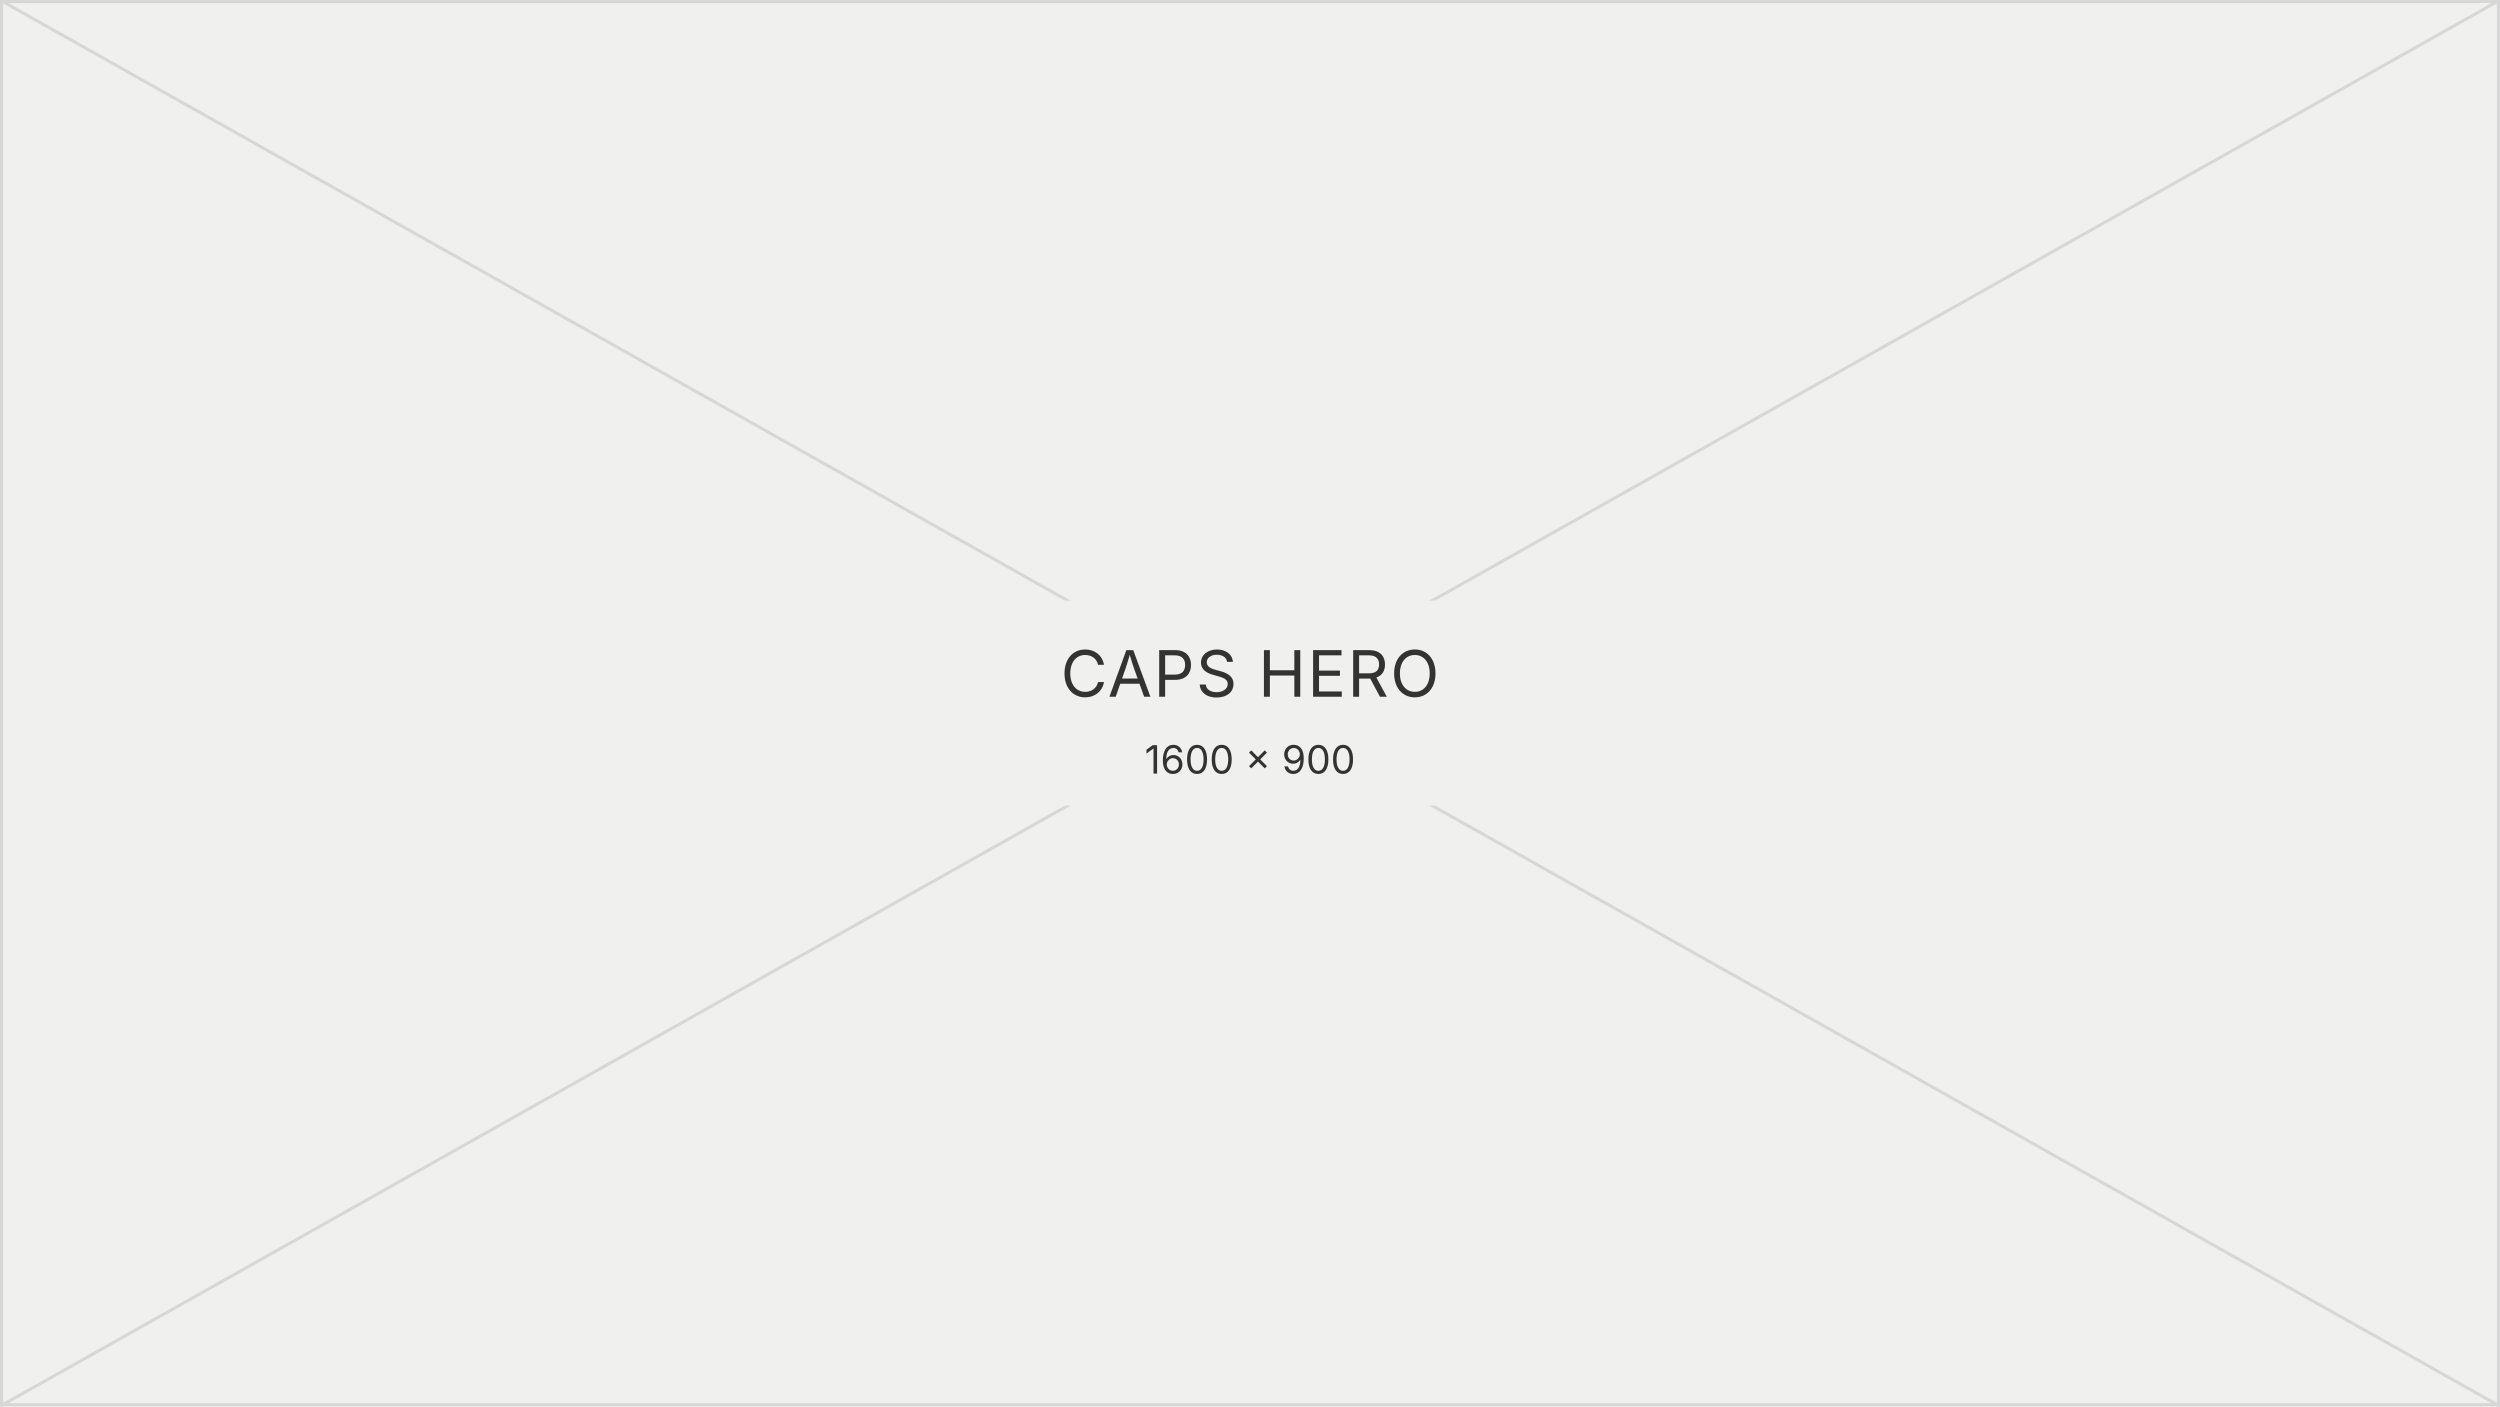
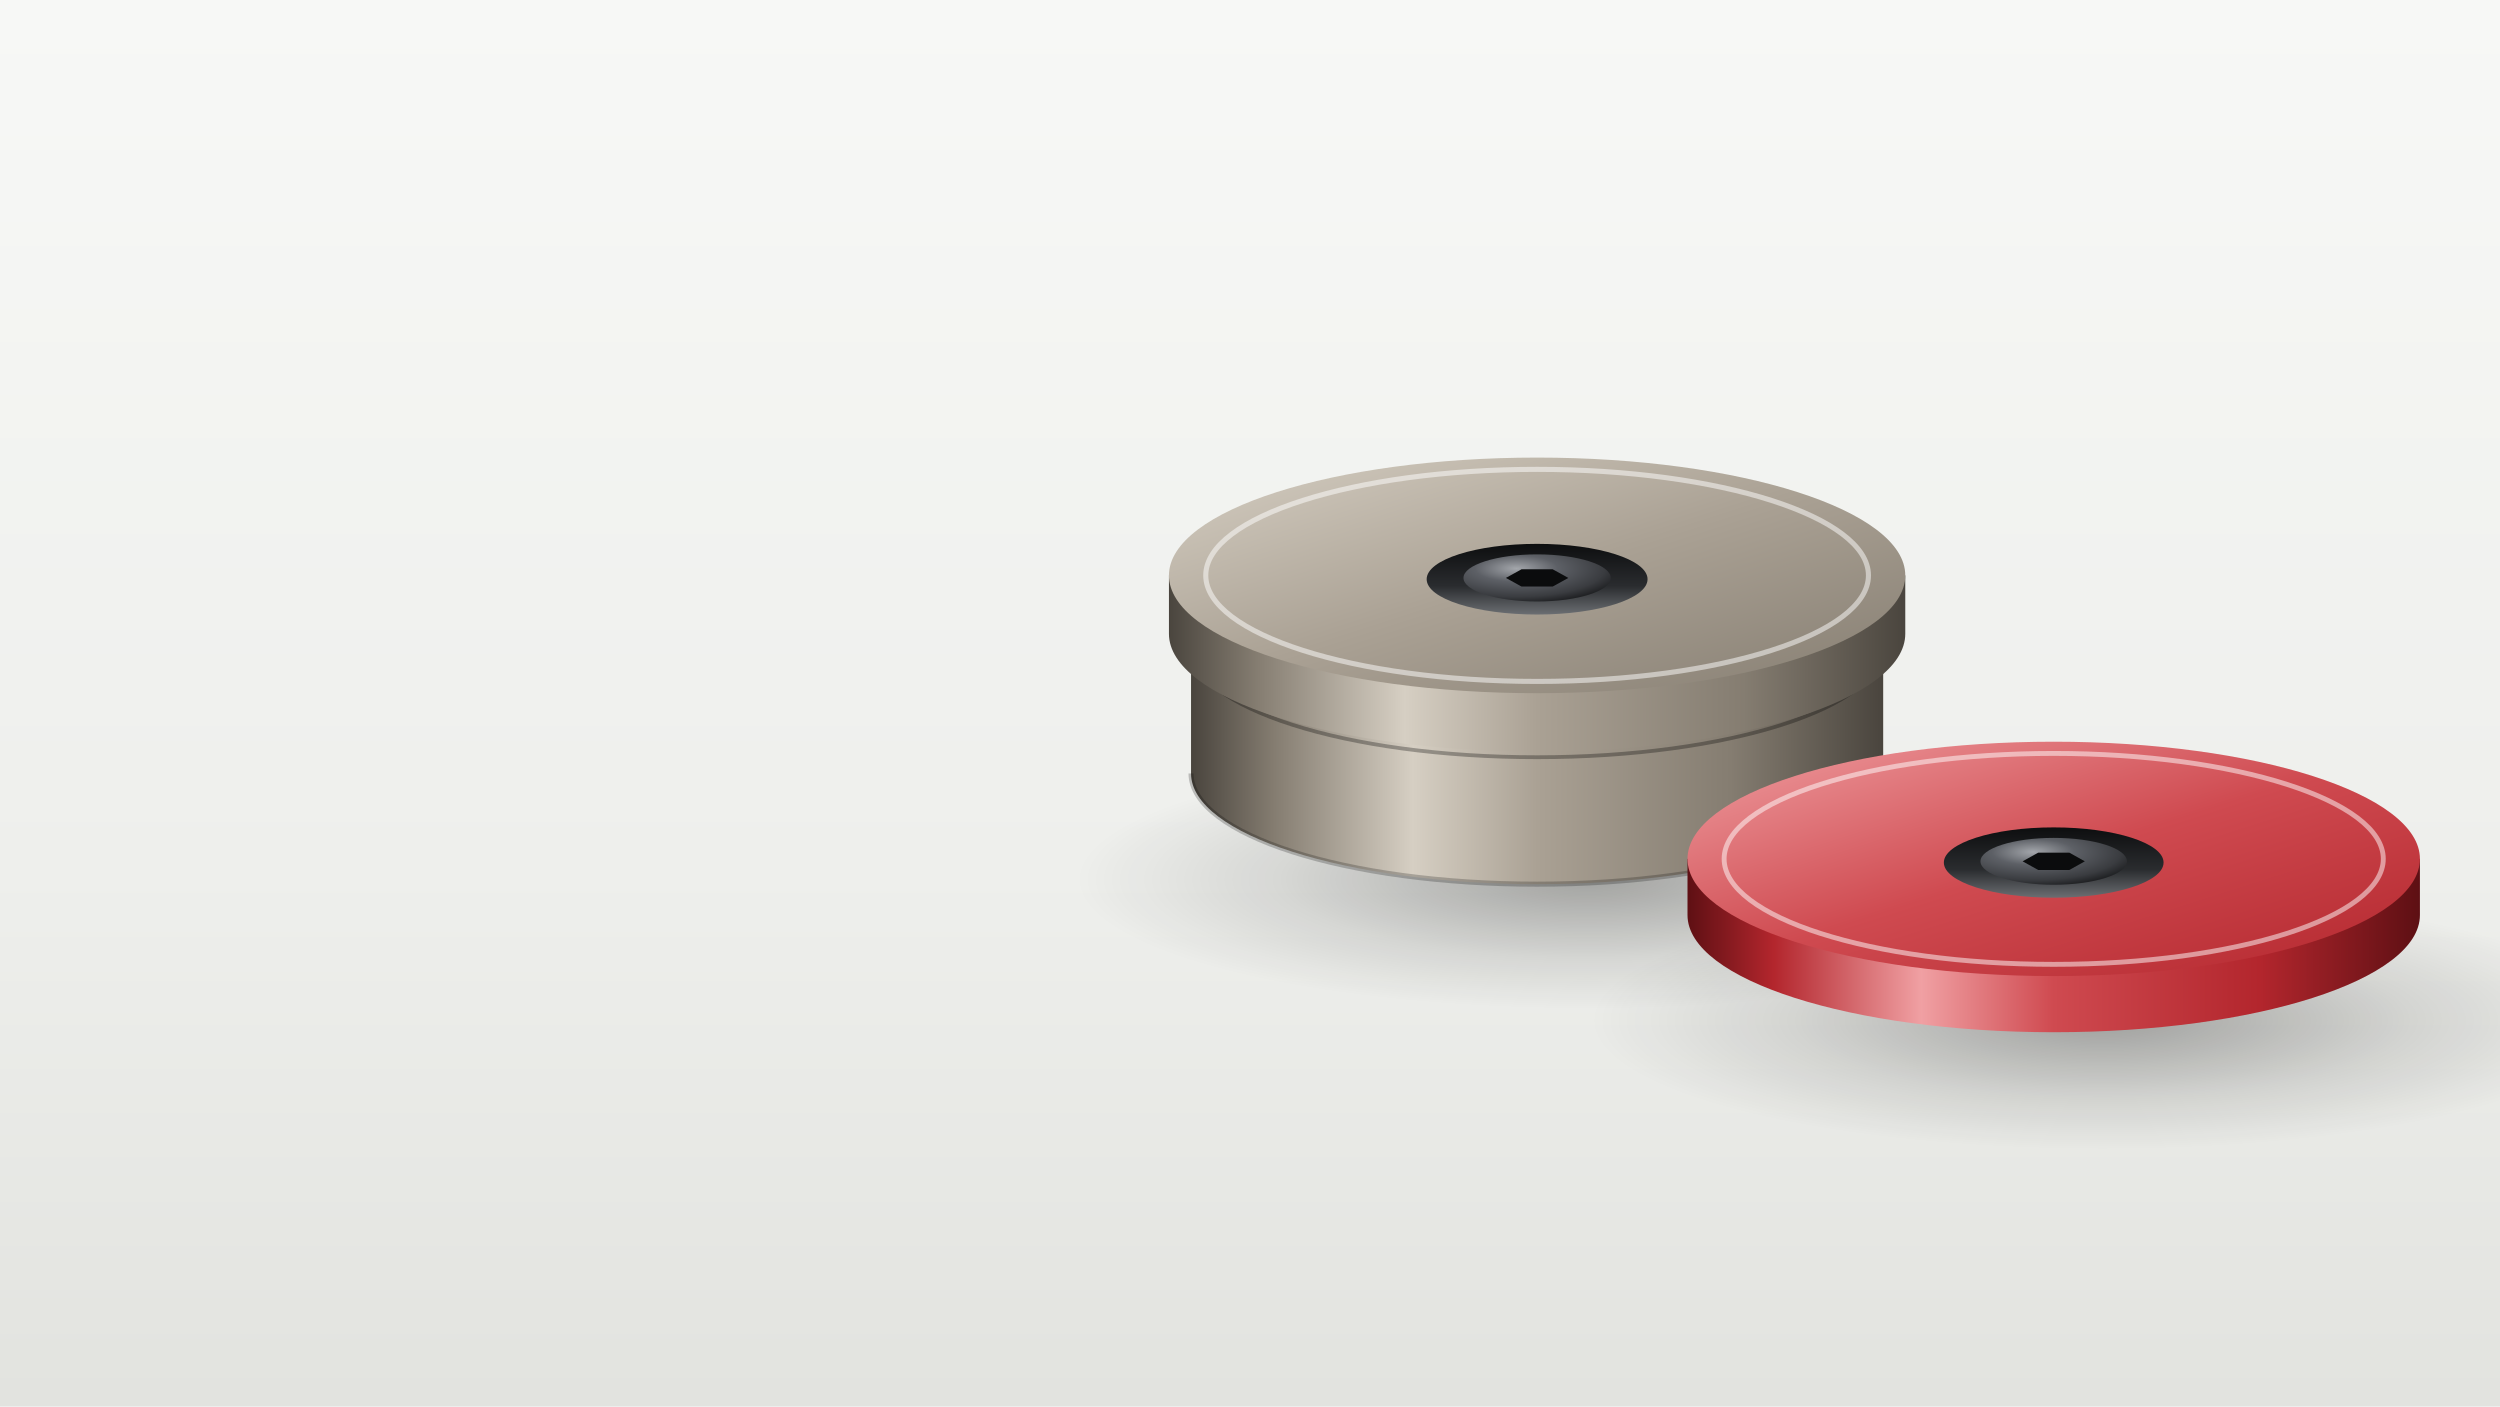
<svg xmlns="http://www.w3.org/2000/svg" width="1600" height="900" viewBox="0 0 1600 900">
-   <rect width="1600" height="900" fill="#f0f1ef" />
-   <path d="M0 0L1600 900M1600 0L0 900" stroke="#d7d7d7" stroke-width="2" />
-   <rect x="1" y="1" width="1598" height="898" fill="none" stroke="#d7d7d7" stroke-width="2" />
-   <rect x="431" y="384.4" width="738" height="131.2" fill="#f0f1ef" />
-   <g font-family="Inter, Helvetica, Arial, sans-serif" fill="#333333" text-anchor="middle">
-     <text x="800" y="445.9" font-size="41" letter-spacing="1">CAPS HERO</text>
-     <text x="800" y="495.1" font-size="25">1600 × 900</text>
+   <defs>
+     <linearGradient id="cyl-raw" x1="0" x2="1" y1="0" y2="0">
+       <stop offset="0" stop-color="#45484c" />
+       <stop offset="0.12" stop-color="#7d8186" />
+       <stop offset="0.32" stop-color="#d4d7da" />
+       <stop offset="0.5" stop-color="#a9adb1" />
+       <stop offset="0.78" stop-color="#7d8186" />
+       <stop offset="1" stop-color="#45484c" />
+     </linearGradient>
+     <linearGradient id="flat-raw" x1="0" x2="0" y1="0" y2="1">
+       <stop offset="0" stop-color="#d4d7da" />
+       <stop offset="0.35" stop-color="#a9adb1" />
+       <stop offset="0.75" stop-color="#7d8186" />
+       <stop offset="1" stop-color="#45484c" />
+     </linearGradient>
+     <linearGradient id="top-raw" x1="0" x2="1" y1="0" y2="1">
+       <stop offset="0" stop-color="#d4d7da" />
+       <stop offset="0.5" stop-color="#a9adb1" />
+       <stop offset="1" stop-color="#7d8186" />
+     </linearGradient>
+     <radialGradient id="rad-raw" cx="0.36" cy="0.3" r="0.8">
+       <stop offset="0" stop-color="#d4d7da" />
+       <stop offset="0.35" stop-color="#a9adb1" />
+       <stop offset="0.75" stop-color="#7d8186" />
+       <stop offset="1" stop-color="#45484c" />
+     </radialGradient>
+     <linearGradient id="cyl-brushed" x1="0" x2="1" y1="0" y2="0">
+       <stop offset="0" stop-color="#7b7f84" />
+       <stop offset="0.12" stop-color="#aeb2b6" />
+       <stop offset="0.32" stop-color="#eceef0" />
+       <stop offset="0.5" stop-color="#cfd2d5" />
+       <stop offset="0.78" stop-color="#aeb2b6" />
+       <stop offset="1" stop-color="#7b7f84" />
+     </linearGradient>
+     <linearGradient id="flat-brushed" x1="0" x2="0" y1="0" y2="1">
+       <stop offset="0" stop-color="#eceef0" />
+       <stop offset="0.35" stop-color="#cfd2d5" />
+       <stop offset="0.75" stop-color="#aeb2b6" />
+       <stop offset="1" stop-color="#7b7f84" />
+     </linearGradient>
+     <linearGradient id="top-brushed" x1="0" x2="1" y1="0" y2="1">
+       <stop offset="0" stop-color="#eceef0" />
+       <stop offset="0.5" stop-color="#cfd2d5" />
+       <stop offset="1" stop-color="#aeb2b6" />
+     </linearGradient>
+     <radialGradient id="rad-brushed" cx="0.36" cy="0.3" r="0.8">
+       <stop offset="0" stop-color="#eceef0" />
+       <stop offset="0.35" stop-color="#cfd2d5" />
+       <stop offset="0.75" stop-color="#aeb2b6" />
+       <stop offset="1" stop-color="#7b7f84" />
+     </radialGradient>
+     <linearGradient id="cyl-polished" x1="0" x2="1" y1="0" y2="0">
+       <stop offset="0" stop-color="#2e3238" />
+       <stop offset="0.16" stop-color="#8a9097" />
+       <stop offset="0.3" stop-color="#ffffff" />
+       <stop offset="0.42" stop-color="#2e3238" />
+       <stop offset="0.78" stop-color="#8a9097" />
+       <stop offset="1" stop-color="#2e3238" />
+     </linearGradient>
+     <linearGradient id="flat-polished" x1="0" x2="0" y1="0" y2="1">
+       <stop offset="0" stop-color="#ffffff" />
+       <stop offset="0.35" stop-color="#c9ced3" />
+       <stop offset="0.55" stop-color="#8a9097" />
+       <stop offset="1" stop-color="#2e3238" />
+     </linearGradient>
+     <linearGradient id="top-polished" x1="0" x2="1" y1="0" y2="1">
+       <stop offset="0" stop-color="#ffffff" />
+       <stop offset="0.5" stop-color="#c9ced3" />
+       <stop offset="1" stop-color="#8a9097" />
+     </linearGradient>
+     <radialGradient id="rad-polished" cx="0.36" cy="0.3" r="0.8">
+       <stop offset="0" stop-color="#ffffff" />
+       <stop offset="0.35" stop-color="#c9ced3" />
+       <stop offset="0.75" stop-color="#8a9097" />
+       <stop offset="1" stop-color="#2e3238" />
+     </radialGradient>
+     <linearGradient id="cyl-ti" x1="0" x2="1" y1="0" y2="0">
+       <stop offset="0" stop-color="#4a453e" />
+       <stop offset="0.12" stop-color="#857d71" />
+       <stop offset="0.32" stop-color="#d6cfc3" />
+       <stop offset="0.5" stop-color="#aaa194" />
+       <stop offset="0.78" stop-color="#857d71" />
+       <stop offset="1" stop-color="#4a453e" />
+     </linearGradient>
+     <linearGradient id="flat-ti" x1="0" x2="0" y1="0" y2="1">
+       <stop offset="0" stop-color="#d6cfc3" />
+       <stop offset="0.35" stop-color="#aaa194" />
+       <stop offset="0.75" stop-color="#857d71" />
+       <stop offset="1" stop-color="#4a453e" />
+     </linearGradient>
+     <linearGradient id="top-ti" x1="0" x2="1" y1="0" y2="1">
+       <stop offset="0" stop-color="#d6cfc3" />
+       <stop offset="0.5" stop-color="#aaa194" />
+       <stop offset="1" stop-color="#857d71" />
+     </linearGradient>
+     <radialGradient id="rad-ti" cx="0.36" cy="0.3" r="0.8">
+       <stop offset="0" stop-color="#d6cfc3" />
+       <stop offset="0.35" stop-color="#aaa194" />
+       <stop offset="0.75" stop-color="#857d71" />
+       <stop offset="1" stop-color="#4a453e" />
+     </radialGradient>
+     <linearGradient id="cyl-green" x1="0" x2="1" y1="0" y2="0">
+       <stop offset="0" stop-color="#0c3d1e" />
+       <stop offset="0.12" stop-color="#1f7a3d" />
+       <stop offset="0.32" stop-color="#8fd0a3" />
+       <stop offset="0.5" stop-color="#3d9a5a" />
+       <stop offset="0.78" stop-color="#1f7a3d" />
+       <stop offset="1" stop-color="#0c3d1e" />
+     </linearGradient>
+     <linearGradient id="flat-green" x1="0" x2="0" y1="0" y2="1">
+       <stop offset="0" stop-color="#8fd0a3" />
+       <stop offset="0.35" stop-color="#3d9a5a" />
+       <stop offset="0.75" stop-color="#1f7a3d" />
+       <stop offset="1" stop-color="#0c3d1e" />
+     </linearGradient>
+     <linearGradient id="top-green" x1="0" x2="1" y1="0" y2="1">
+       <stop offset="0" stop-color="#8fd0a3" />
+       <stop offset="0.5" stop-color="#3d9a5a" />
+       <stop offset="1" stop-color="#1f7a3d" />
+     </linearGradient>
+     <radialGradient id="rad-green" cx="0.36" cy="0.3" r="0.8">
+       <stop offset="0" stop-color="#8fd0a3" />
+       <stop offset="0.35" stop-color="#3d9a5a" />
+       <stop offset="0.75" stop-color="#1f7a3d" />
+       <stop offset="1" stop-color="#0c3d1e" />
+     </radialGradient>
+     <linearGradient id="cyl-red" x1="0" x2="1" y1="0" y2="0">
+       <stop offset="0" stop-color="#5c0f13" />
+       <stop offset="0.12" stop-color="#b3262d" />
+       <stop offset="0.32" stop-color="#f0a0a3" />
+       <stop offset="0.5" stop-color="#cf4a50" />
+       <stop offset="0.78" stop-color="#b3262d" />
+       <stop offset="1" stop-color="#5c0f13" />
+     </linearGradient>
+     <linearGradient id="flat-red" x1="0" x2="0" y1="0" y2="1">
+       <stop offset="0" stop-color="#f0a0a3" />
+       <stop offset="0.35" stop-color="#cf4a50" />
+       <stop offset="0.75" stop-color="#b3262d" />
+       <stop offset="1" stop-color="#5c0f13" />
+     </linearGradient>
+     <linearGradient id="top-red" x1="0" x2="1" y1="0" y2="1">
+       <stop offset="0" stop-color="#f0a0a3" />
+       <stop offset="0.5" stop-color="#cf4a50" />
+       <stop offset="1" stop-color="#b3262d" />
+     </linearGradient>
+     <radialGradient id="rad-red" cx="0.36" cy="0.3" r="0.8">
+       <stop offset="0" stop-color="#f0a0a3" />
+       <stop offset="0.35" stop-color="#cf4a50" />
+       <stop offset="0.75" stop-color="#b3262d" />
+       <stop offset="1" stop-color="#5c0f13" />
+     </radialGradient>
+     <linearGradient id="cyl-black" x1="0" x2="1" y1="0" y2="0">
+       <stop offset="0" stop-color="#050506" />
+       <stop offset="0.12" stop-color="#1c1d20" />
+       <stop offset="0.32" stop-color="#8a8d92" />
+       <stop offset="0.5" stop-color="#34363a" />
+       <stop offset="0.78" stop-color="#1c1d20" />
+       <stop offset="1" stop-color="#050506" />
+     </linearGradient>
+     <linearGradient id="flat-black" x1="0" x2="0" y1="0" y2="1">
+       <stop offset="0" stop-color="#8a8d92" />
+       <stop offset="0.35" stop-color="#34363a" />
+       <stop offset="0.75" stop-color="#1c1d20" />
+       <stop offset="1" stop-color="#050506" />
+     </linearGradient>
+     <linearGradient id="top-black" x1="0" x2="1" y1="0" y2="1">
+       <stop offset="0" stop-color="#8a8d92" />
+       <stop offset="0.5" stop-color="#34363a" />
+       <stop offset="1" stop-color="#1c1d20" />
+     </linearGradient>
+     <radialGradient id="rad-black" cx="0.36" cy="0.3" r="0.8">
+       <stop offset="0" stop-color="#8a8d92" />
+       <stop offset="0.35" stop-color="#34363a" />
+       <stop offset="0.75" stop-color="#1c1d20" />
+       <stop offset="1" stop-color="#050506" />
+     </radialGradient>
+     <linearGradient id="cyl-bolt" x1="0" x2="1" y1="0" y2="0">
+       <stop offset="0" stop-color="#141517" />
+       <stop offset="0.12" stop-color="#3a3c40" />
+       <stop offset="0.32" stop-color="#a3a6ab" />
+       <stop offset="0.5" stop-color="#5d6066" />
+       <stop offset="0.78" stop-color="#3a3c40" />
+       <stop offset="1" stop-color="#141517" />
+     </linearGradient>
+     <linearGradient id="flat-bolt" x1="0" x2="0" y1="0" y2="1">
+       <stop offset="0" stop-color="#a3a6ab" />
+       <stop offset="0.35" stop-color="#5d6066" />
+       <stop offset="0.75" stop-color="#3a3c40" />
+       <stop offset="1" stop-color="#141517" />
+     </linearGradient>
+     <linearGradient id="top-bolt" x1="0" x2="1" y1="0" y2="1">
+       <stop offset="0" stop-color="#a3a6ab" />
+       <stop offset="0.5" stop-color="#5d6066" />
+       <stop offset="1" stop-color="#3a3c40" />
+     </linearGradient>
+     <radialGradient id="rad-bolt" cx="0.36" cy="0.3" r="0.8">
+       <stop offset="0" stop-color="#a3a6ab" />
+       <stop offset="0.35" stop-color="#5d6066" />
+       <stop offset="0.75" stop-color="#3a3c40" />
+       <stop offset="1" stop-color="#141517" />
+     </radialGradient>
+     <radialGradient id="bore" cx="0.5" cy="0.62" r="0.6">
+       <stop offset="0" stop-color="#5a5d61" />
+       <stop offset="0.7" stop-color="#1e2022" />
+       <stop offset="1" stop-color="#0c0d0e" />
+     </radialGradient>
+     <linearGradient id="hole" x1="0" x2="0" y1="0" y2="1">
+       <stop offset="0" stop-color="#0d0e0f" />
+       <stop offset="0.6" stop-color="#2a2c2f" />
+       <stop offset="1" stop-color="#6b6e72" />
+     </linearGradient>
+     <radialGradient id="shadow">
+       <stop offset="0" stop-color="#000" stop-opacity="0.32" />
+       <stop offset="0.6" stop-color="#000" stop-opacity="0.1" />
+       <stop offset="1" stop-color="#000" stop-opacity="0" />
+     </radialGradient>
+     <linearGradient id="studio" x1="0" x2="0" y1="0" y2="1">
+       <stop offset="0" stop-color="#f7f8f6" />
+       <stop offset="0.62" stop-color="#eeefec" />
+       <stop offset="1" stop-color="#e2e3df" />
+     </linearGradient>
+     <linearGradient id="bench" x1="0" x2="0" y1="0" y2="1">
+       <stop offset="0" stop-color="#d8d2c8" />
+       <stop offset="0.04" stop-color="#cfc8bc" />
+       <stop offset="1" stop-color="#b9b1a4" />
+     </linearGradient>
+   </defs>
+   <rect width="1600" height="900" fill="url(#studio)" />
+   <g transform="translate(577.5 -65.625) scale(0.8125) rotate(0 520 610)">
+     <ellipse cx="540" cy="773.52" rx="406" ry="102.08" fill="url(#shadow)" />
+     <path d="M227.4 580 L227.4 690 A272.6 87.232 0 0 0 772.6 690 L772.6 580 Z" fill="url(#cyl-ti)" />
+     <path d="M227.4 690 A272.6 87.232 0 0 0 772.6 690" stroke="#000" stroke-opacity="0.22" stroke-width="4" fill="none" />
+     <ellipse cx="500" cy="580" rx="272.6" ry="87.232" fill="url(#top-ti)" />
+     <ellipse cx="500" cy="580" rx="265.6" ry="84.232" fill="none" stroke="#fff" stroke-opacity="0.45" stroke-width="3" />
+     <path d="M227.4 590 A272.6 87.232 0 0 0 772.6 590" stroke="#000" stroke-opacity="0.3" stroke-width="3" fill="none" />
+     <path d="M210 534 L210 580 A290 92.8 0 0 0 790 580 L790 534 Z" fill="url(#cyl-ti)" />
+     <ellipse cx="500" cy="534" rx="290" ry="92.8" fill="url(#top-ti)" />
+     <ellipse cx="500" cy="534" rx="261" ry="83.52" fill="none" stroke="#fff" stroke-opacity="0.5" stroke-width="4" />
+     <ellipse cx="500" cy="537" rx="87" ry="27.84" fill="url(#hole)" />
+     <ellipse cx="500" cy="536" rx="58" ry="18.56" fill="url(#rad-bolt)" />
+     <polygon points="524.6,536.0 512.3,542.8 487.7,542.8 475.4,536.0 487.7,529.2 512.3,529.2" fill="#0b0c0d" />
+   </g>
+   <g transform="translate(923.75 85.625) scale(0.78125) rotate(0 520 620)">
+     <ellipse cx="540" cy="726.4" rx="420" ry="105.6" fill="url(#shadow)" />
+     <path d="M200 594 L200 640 A300 96 0 0 0 800 640 L800 594 Z" fill="url(#cyl-red)" />
+     <ellipse cx="500" cy="594" rx="300" ry="96" fill="url(#top-red)" />
+     <ellipse cx="500" cy="594" rx="270" ry="86.4" fill="none" stroke="#fff" stroke-opacity="0.5" stroke-width="4" />
+     <ellipse cx="500" cy="597" rx="90" ry="28.8" fill="url(#hole)" />
+     <ellipse cx="500" cy="596" rx="60" ry="19.2" fill="url(#rad-bolt)" />
+     <polygon points="525.5,596.0 512.8,603.1 487.3,603.1 474.5,596.0 487.3,588.9 512.8,588.9" fill="#0b0c0d" />
  </g>
</svg>
